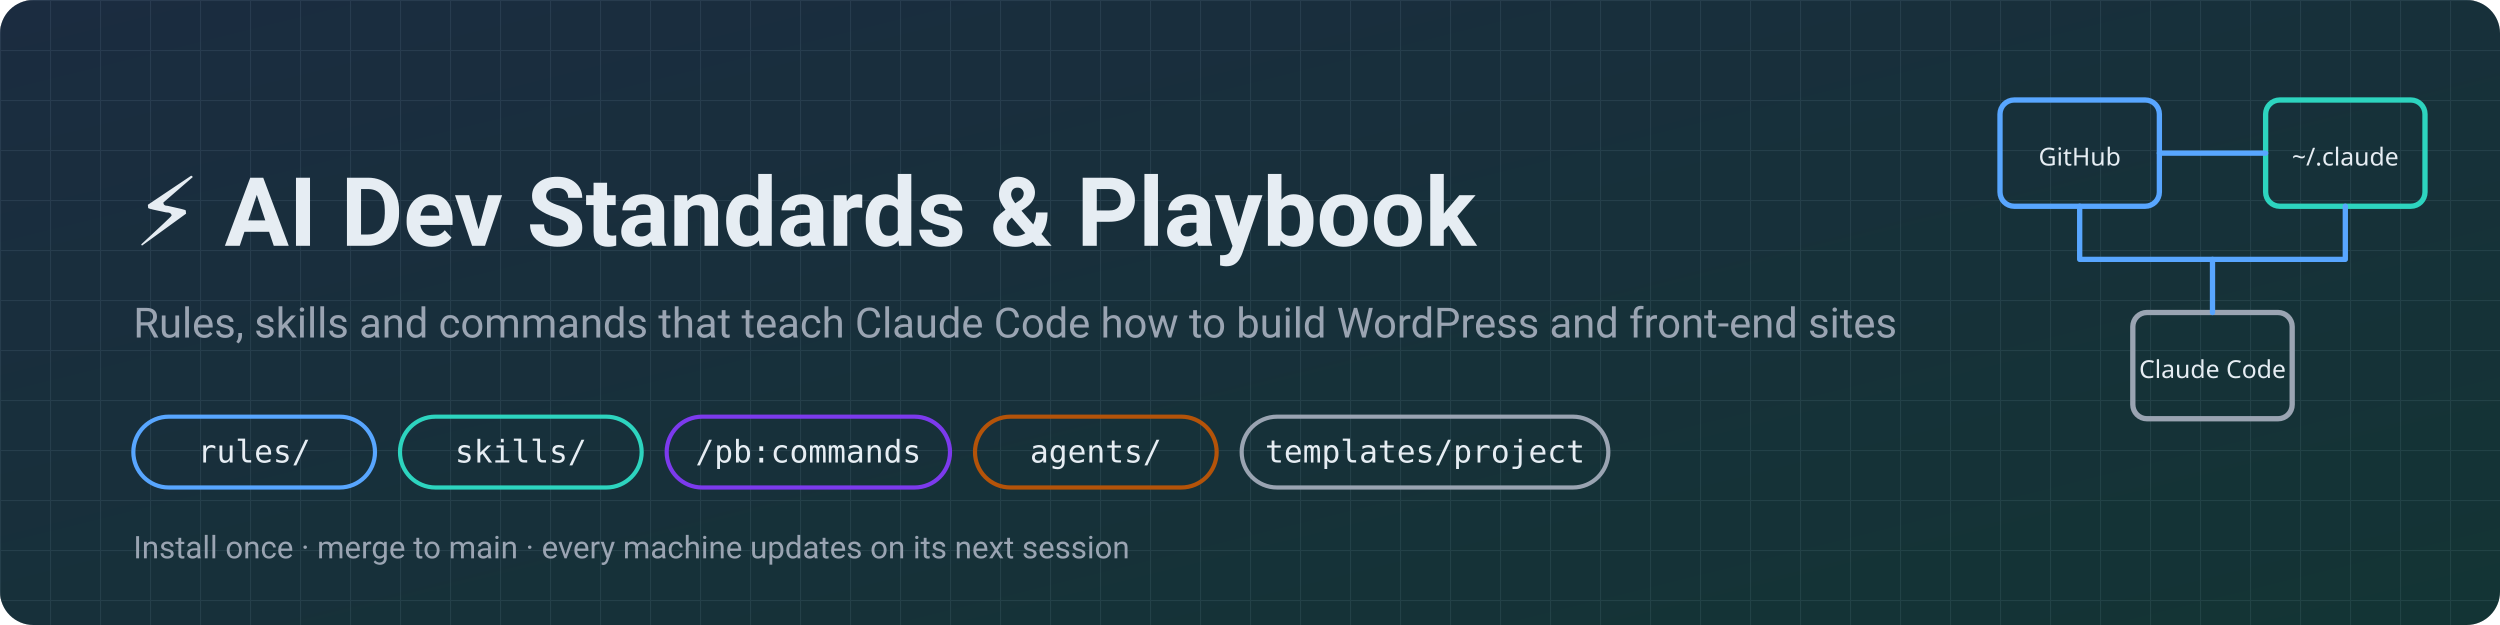
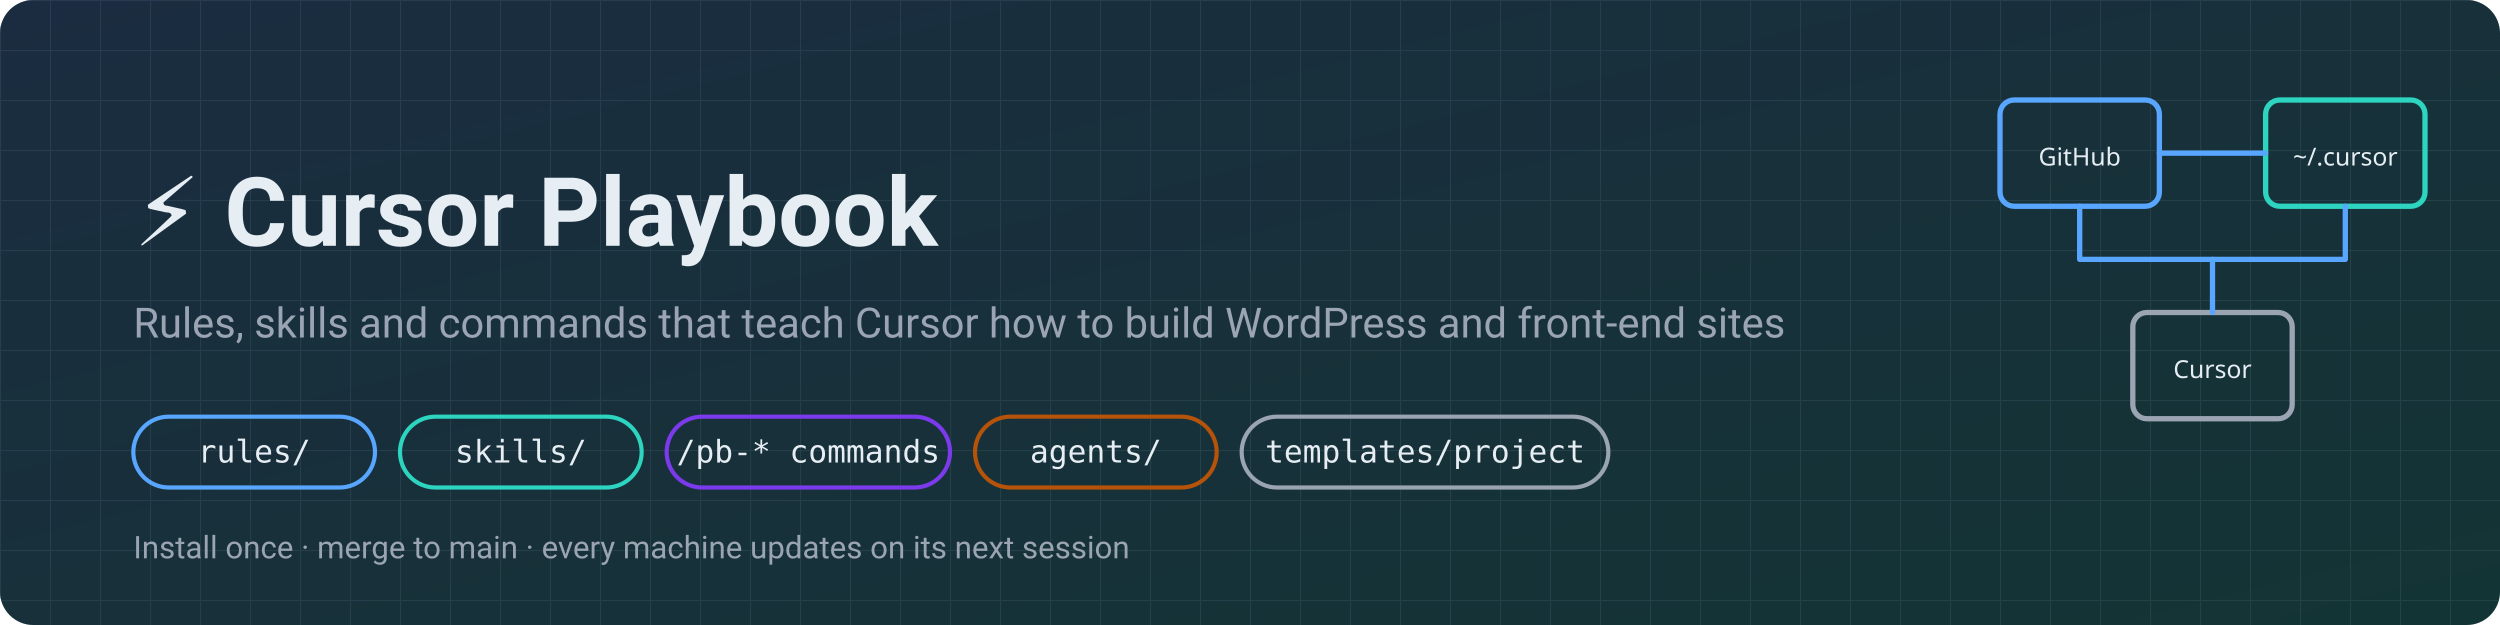
- <svg xmlns="http://www.w3.org/2000/svg" width="1200" height="300" viewBox="0 0 1200 300" role="img" aria-label="AI Dev Standards and Playbook: rules, skills and commands for Claude Code, auto-synced to every machine">
+ <svg xmlns="http://www.w3.org/2000/svg" width="1200" height="300" viewBox="0 0 1200 300" role="img" aria-label="Cursor Playbook: rules, skills and commands for Cursor, auto-synced to every machine">
  <defs>
    <linearGradient id="g" x1="0" y1="0" x2="1" y2="1">
      <stop offset="0" stop-color="#58a6ff" stop-opacity=".18" />
      <stop offset="1" stop-color="#2dd4bf" stop-opacity=".18" />
    </linearGradient>
    <pattern id="grid" width="24" height="24" patternUnits="userSpaceOnUse">
      <path d="M24 0H0V24" fill="none" stroke="#30363d" stroke-width="1" opacity=".5" />
    </pattern>
  </defs>
  <rect width="1200" height="300" rx="16" fill="#0e1116" />
  <rect width="1200" height="300" rx="16" fill="url(#grid)" />
  <rect width="1200" height="300" rx="16" fill="url(#g)" />
-   <text x="64" y="118" font-family="system-ui,-apple-system,Segoe UI,Roboto,sans-serif" font-size="46" font-weight="700" fill="#e6edf3">⚡ AI Dev Standards &amp; Playbook</text>
-   <text x="64" y="162" font-family="system-ui,-apple-system,Segoe UI,Roboto,sans-serif" font-size="20" fill="#9aa4b2">Rules, skills and commands that teach Claude Code how to build WordPress and front-end sites</text>
+   <text x="64" y="118" font-family="system-ui,-apple-system,Segoe UI,Roboto,sans-serif" font-size="46" font-weight="700" fill="#e6edf3">⚡ Cursor Playbook</text>
+   <text x="64" y="162" font-family="system-ui,-apple-system,Segoe UI,Roboto,sans-serif" font-size="20" fill="#9aa4b2">Rules, skills and commands that teach Cursor how to build WordPress and front-end sites</text>
  <g font-family="ui-monospace,SFMono-Regular,Menlo,Consolas,monospace" font-size="15" fill="#e6edf3">
    <rect x="64" y="200" width="116" height="34" rx="17" fill="none" stroke="#58a6ff" stroke-width="2" />
    <text x="122" y="222" text-anchor="middle">rules/</text>
    <rect x="192" y="200" width="116" height="34" rx="17" fill="none" stroke="#2dd4bf" stroke-width="2" />
    <text x="250" y="222" text-anchor="middle">skills/</text>
    <rect x="320" y="200" width="136" height="34" rx="17" fill="none" stroke="#7c3aed" stroke-width="2" />
-     <text x="388" y="222" text-anchor="middle">/pb:commands</text>
+     <text x="388" y="222" text-anchor="middle">/pb-* commands</text>
    <rect x="468" y="200" width="116" height="34" rx="17" fill="none" stroke="#b45309" stroke-width="2" />
    <text x="526" y="222" text-anchor="middle">agents/</text>
    <rect x="596" y="200" width="176" height="34" rx="17" fill="none" stroke="#9aa4b2" stroke-width="2" />
    <text x="684" y="222" text-anchor="middle">templates/project</text>
  </g>
  <text x="64" y="268" font-family="system-ui,-apple-system,Segoe UI,Roboto,sans-serif" font-size="15" fill="#9aa4b2">Install once · merge to main · every machine updates on its next session</text>
  <g transform="translate(960,48) scale(.85)" fill="none" stroke="#58a6ff" stroke-width="3" stroke-linecap="round" stroke-linejoin="round">
    <rect x="0" y="0" width="90" height="60" rx="8" />
    <rect x="150" y="0" width="90" height="60" rx="8" stroke="#2dd4bf" />
    <rect x="75" y="120" width="90" height="60" rx="8" stroke="#9aa4b2" />
    <path d="M90 30h60" marker-end="none" />
    <path d="M45 60v30h75v30" />
    <path d="M195 60v30h-75" />
    <text x="45" y="37" text-anchor="middle" font-family="system-ui,sans-serif" font-size="14" fill="#e6edf3" stroke="none">GitHub</text>
-     <text x="195" y="37" text-anchor="middle" font-family="system-ui,sans-serif" font-size="14" fill="#e6edf3" stroke="none">~/.claude</text>
-     <text x="120" y="157" text-anchor="middle" font-family="system-ui,sans-serif" font-size="14" fill="#e6edf3" stroke="none">Claude Code</text>
+     <text x="195" y="37" text-anchor="middle" font-family="system-ui,sans-serif" font-size="14" fill="#e6edf3" stroke="none">~/.cursor</text>
+     <text x="120" y="157" text-anchor="middle" font-family="system-ui,sans-serif" font-size="14" fill="#e6edf3" stroke="none">Cursor</text>
  </g>
</svg>
